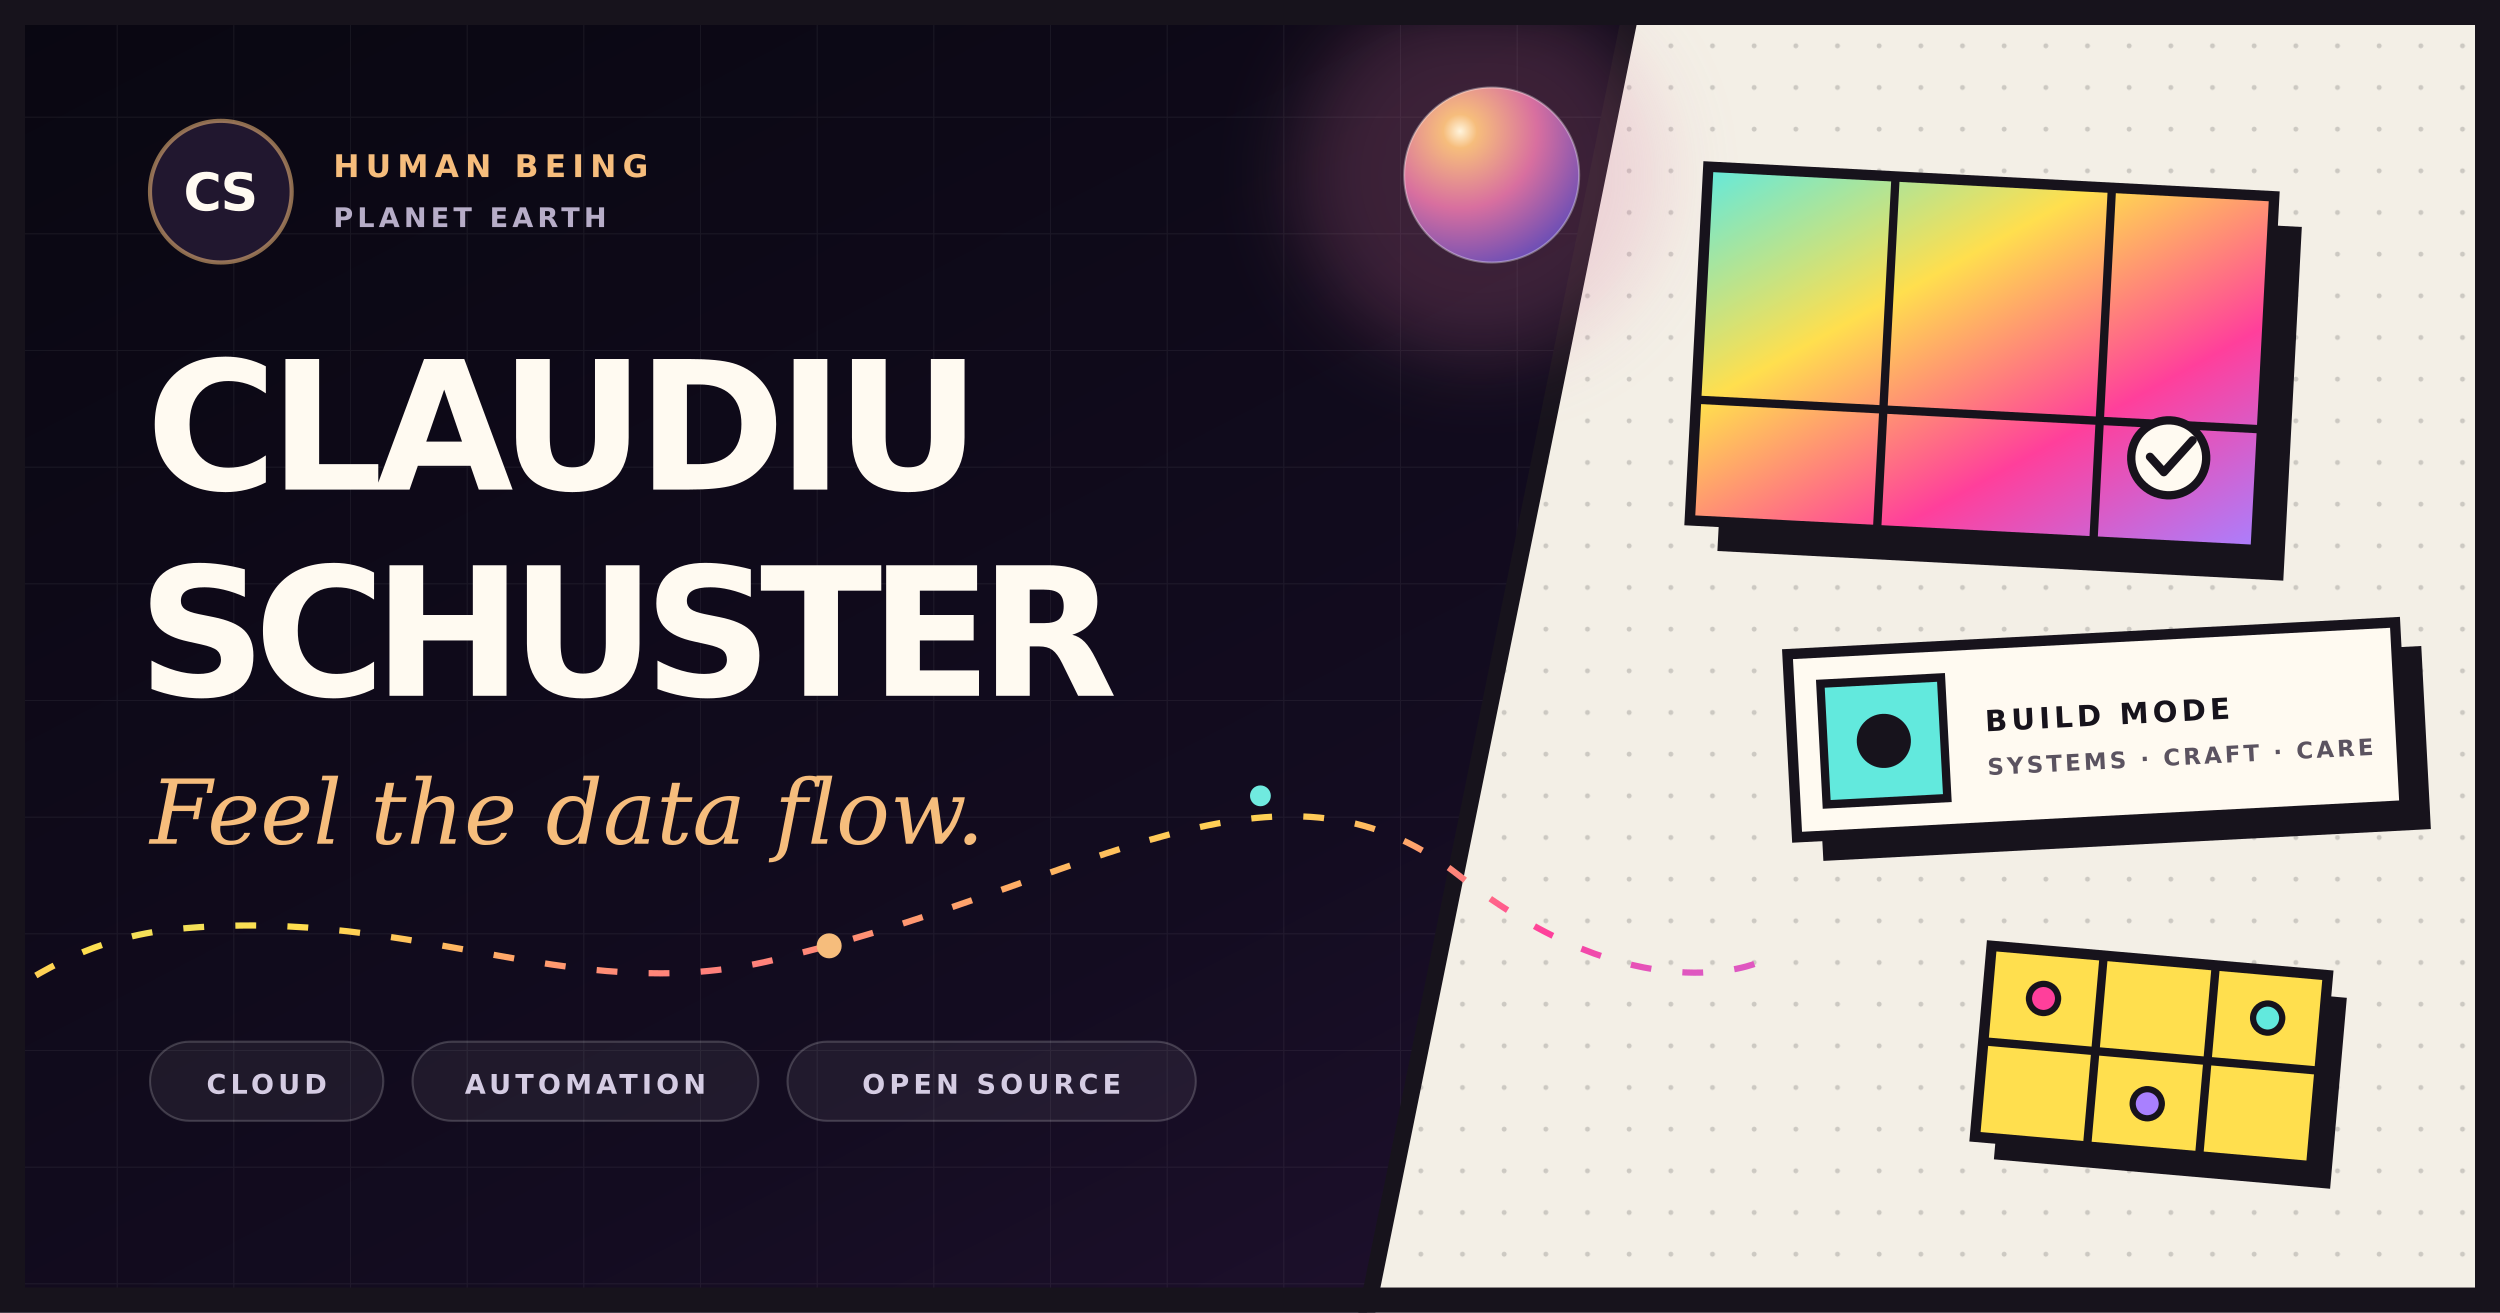
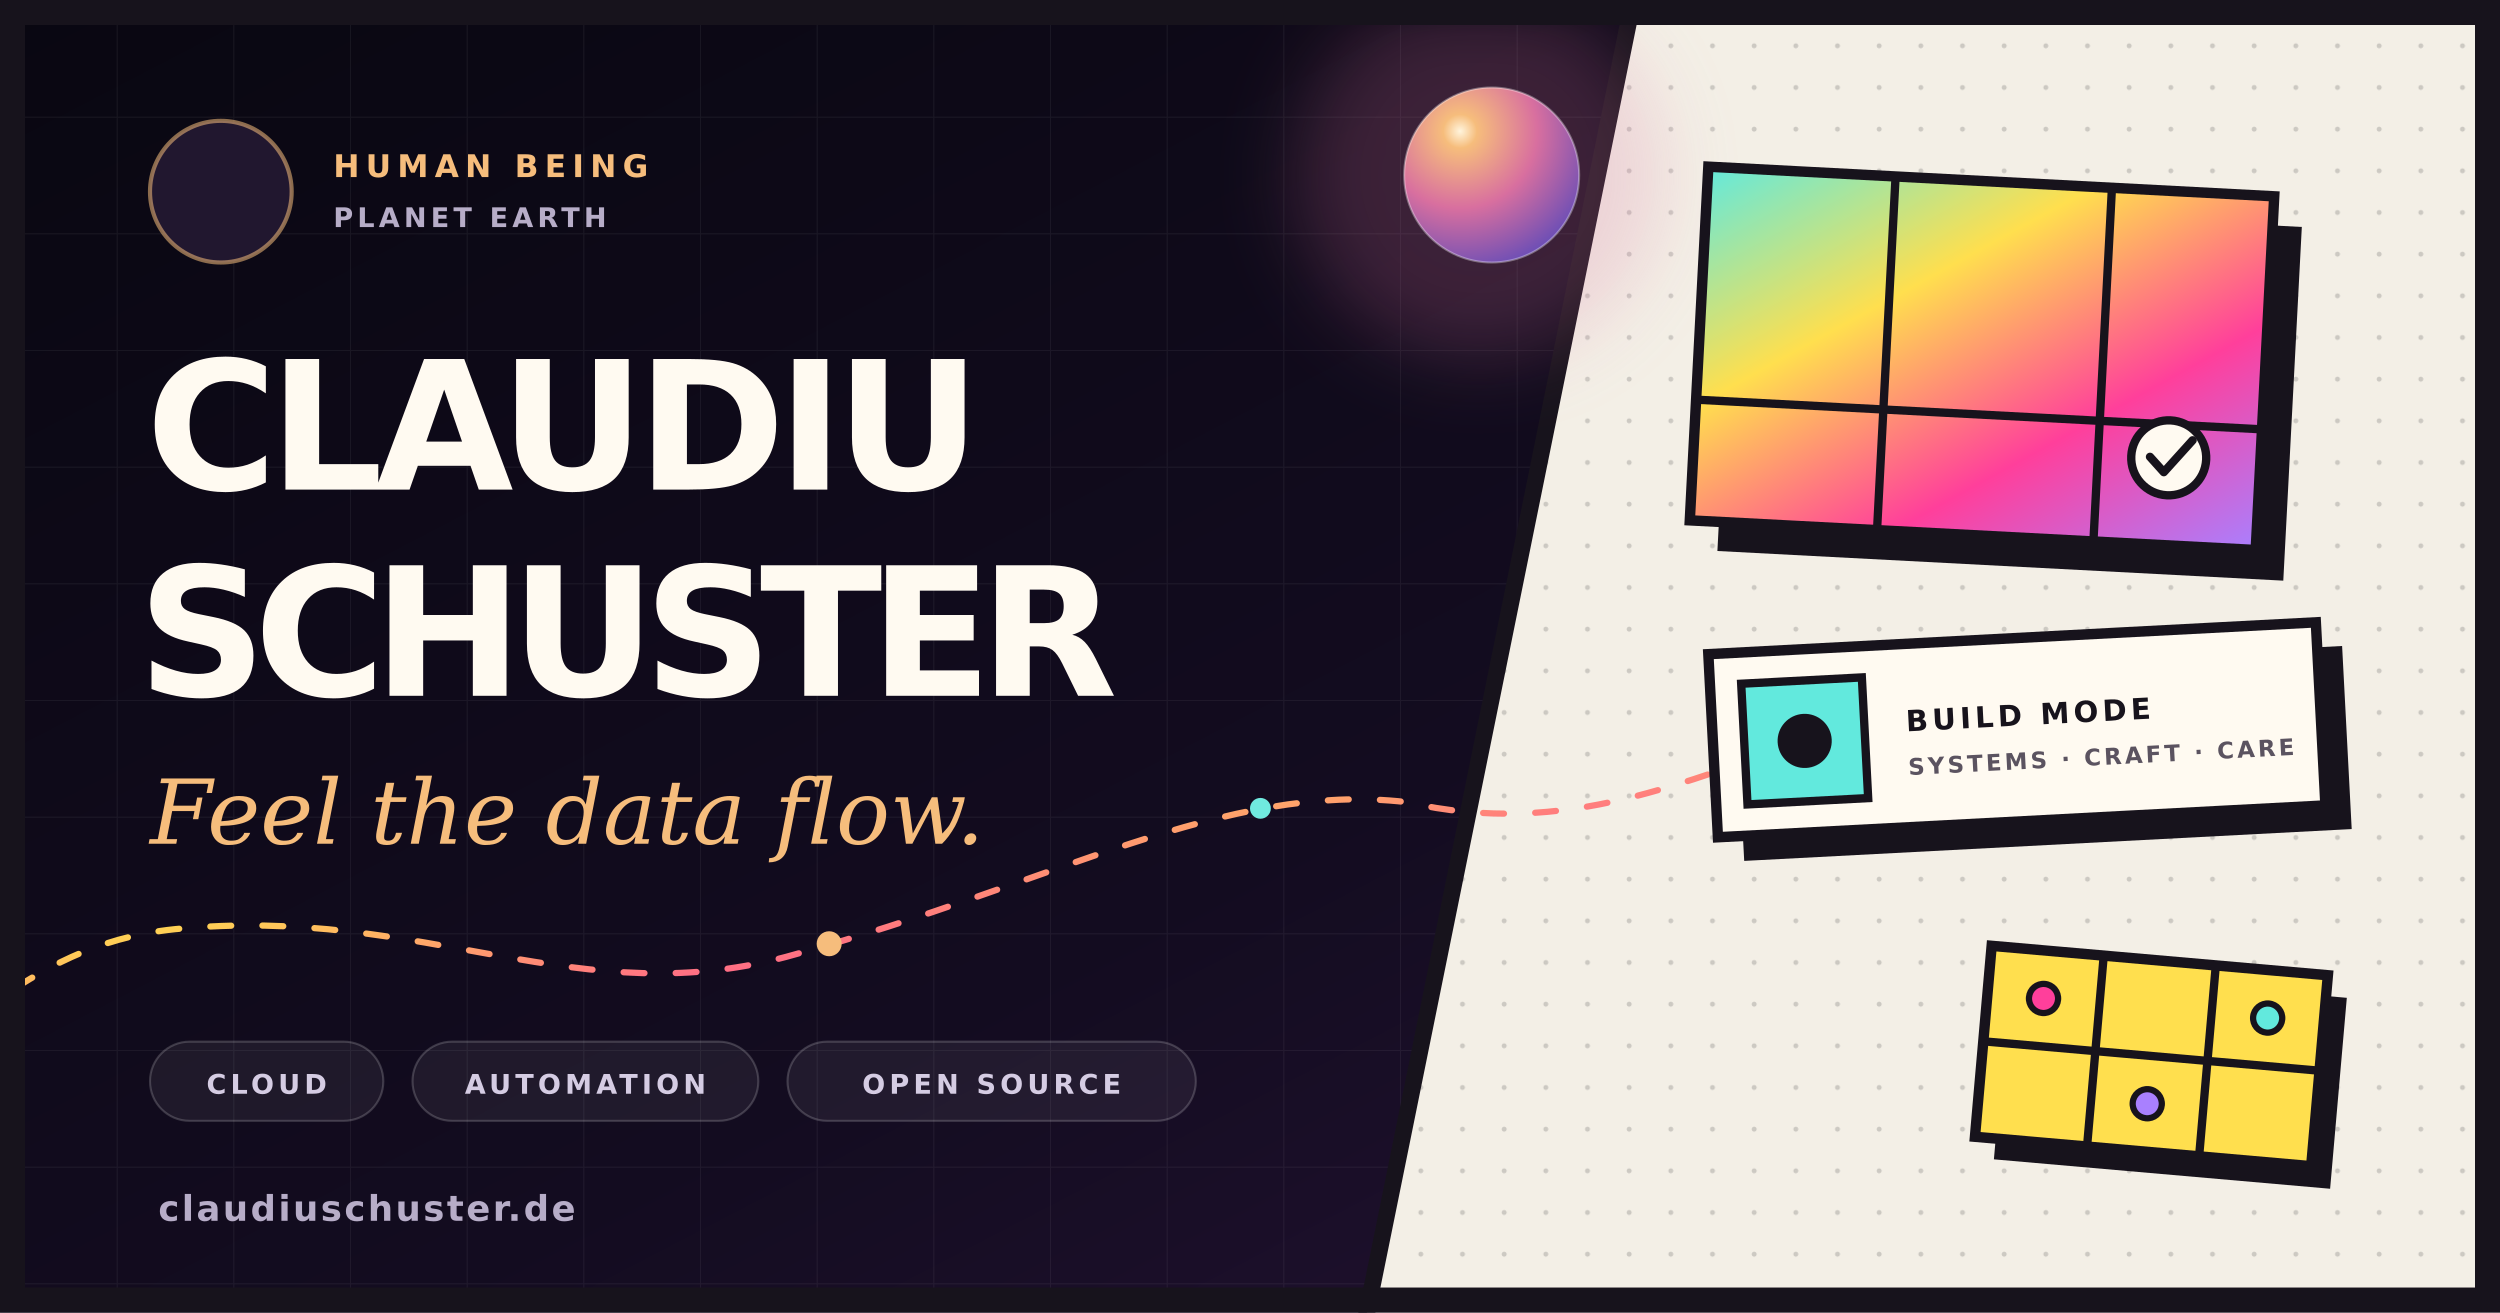
<svg xmlns="http://www.w3.org/2000/svg" width="1200" height="630" viewBox="0 0 1200 630" role="img" aria-labelledby="title desc">
  <defs>
    <linearGradient id="night" x1="0" y1="0" x2="1" y2="1">
      <stop offset="0" stop-color="#090711" />
      <stop offset="0.58" stop-color="#130c20" />
      <stop offset="1" stop-color="#281338" />
    </linearGradient>
    <radialGradient id="orb" cx="32%" cy="25%" r="80%">
      <stop offset="0" stop-color="#fff4dc" />
      <stop offset="0.12" stop-color="#f6bd7c" />
      <stop offset="0.55" stop-color="#d86f9f" />
      <stop offset="1" stop-color="#6f4fb5" />
    </radialGradient>
    <linearGradient id="spectrum" x1="0" y1="0" x2="1" y2="1">
      <stop offset="0" stop-color="#62e9dd" />
      <stop offset="0.34" stop-color="#ffdf4e" />
      <stop offset="0.68" stop-color="#ff3f9b" />
      <stop offset="1" stop-color="#a980ff" />
    </linearGradient>
    <pattern id="dark-grid" width="56" height="56" patternUnits="userSpaceOnUse">
      <path d="M56 0H0V56" fill="none" stroke="#ffffff" stroke-opacity="0.055" />
    </pattern>
    <pattern id="dot-grid" width="20" height="20" patternUnits="userSpaceOnUse">
      <circle cx="2" cy="2" r="1.2" fill="#17131c" fill-opacity="0.17" />
    </pattern>
    <filter id="glow" x="-80%" y="-80%" width="260%" height="260%">
      <feGaussianBlur stdDeviation="18" />
    </filter>
    <clipPath id="card">
      <rect width="1200" height="630" rx="0" />
    </clipPath>
  </defs>
  <g clip-path="url(#card)">
    <rect width="1200" height="630" fill="url(#night)" />
    <rect width="780" height="630" fill="url(#dark-grid)" />
    <path d="M790-30H1230V660H650Z" fill="#f3efe6" />
    <path d="M790-30H1230V660H650Z" fill="url(#dot-grid)" />
+     <path d="M-72 510C-18 510 6 454 84 446C205 434 278 488 382 458C506 424 588 375 675 385C753 403 811 373 867 356" fill="none" stroke="url(#spectrum)" stroke-width="3" stroke-linecap="round" stroke-dasharray="10 15" stroke-dashoffset="12" />
+     <circle cx="398" cy="453" r="6" fill="#f6bd7c" />
+     <circle cx="605" cy="388" r="5" fill="#70eadf" />
    <path d="M790-30 650 660" stroke="#17131c" stroke-width="8" />
    <circle cx="710" cy="84" r="88" fill="#d86f9f" opacity="0.22" filter="url(#glow)" />
    <circle cx="716" cy="84" r="42" fill="url(#orb)" stroke="#ffffff" stroke-opacity="0.34" />
-     <path d="M-72 510C-18 510 6 454 84 446C205 434 278 488 382 458C520 424 614 352 700 420S844 462 844 462" fill="none" stroke="url(#spectrum)" stroke-width="3" stroke-dasharray="10 15" />
-     <circle cx="398" cy="454" r="6" fill="#f6bd7c" />
-     <circle cx="605" cy="382" r="5" fill="#70eadf" />
    <g transform="translate(72 58)">
      <circle cx="34" cy="34" r="34" fill="#21172f" stroke="#f6bd7c" stroke-opacity="0.55" stroke-width="2" />
-       <text x="34" y="43" fill="#fffaf1" font-family="DejaVu Sans, sans-serif" font-size="25" font-weight="800" text-anchor="middle" letter-spacing="-1">CS</text>
      <text x="88" y="27" fill="#f6bd7c" font-family="DejaVu Sans, sans-serif" font-size="15" font-weight="800" letter-spacing="3">HUMAN BEING</text>
      <text x="88" y="51" fill="#b7adc8" font-family="DejaVu Sans, sans-serif" font-size="13" font-weight="600" letter-spacing="2">PLANET EARTH</text>
    </g>
    <text x="70" y="235" fill="#fffaf1" font-family="DejaVu Sans, sans-serif" font-size="86" font-weight="850" letter-spacing="-4">CLAUDIU</text>
    <text x="66" y="334" fill="#fffaf1" font-family="DejaVu Sans, sans-serif" font-size="86" font-weight="900" letter-spacing="-6">SCHUSTER</text>
    <text x="72" y="405" fill="#f6bd7c" font-family="DejaVu Serif, Georgia, serif" font-size="43" font-style="italic">Feel the data flow.</text>
    <g transform="translate(72 500)" font-family="DejaVu Sans, sans-serif" font-size="13" font-weight="800" letter-spacing="2">
      <rect width="112" height="38" rx="19" fill="#ffffff" fill-opacity="0.06" stroke="#ffffff" stroke-opacity="0.18" />
      <text x="56" y="25" fill="#d5cce3" text-anchor="middle">CLOUD</text>
      <rect x="126" width="166" height="38" rx="19" fill="#ffffff" fill-opacity="0.06" stroke="#ffffff" stroke-opacity="0.18" />
      <text x="209" y="25" fill="#d5cce3" text-anchor="middle">AUTOMATION</text>
      <rect x="306" width="196" height="38" rx="19" fill="#ffffff" fill-opacity="0.06" stroke="#ffffff" stroke-opacity="0.18" />
      <text x="404" y="25" fill="#d5cce3" text-anchor="middle">OPEN SOURCE</text>
    </g>
+     <text x="76" y="586" fill="#b7adc8" font-family="DejaVu Sans, sans-serif" font-size="17" font-weight="700" letter-spacing="1.2">claudiuschuster.de</text>
    <g transform="translate(820 80) rotate(3)">
      <rect x="14" y="14" width="272" height="170" fill="#17131c" />
      <rect width="272" height="170" fill="url(#spectrum)" stroke="#17131c" stroke-width="5" />
      <path d="M0 112H272M90 0V170M194 0V170" fill="none" stroke="#17131c" stroke-width="4" />
      <circle cx="228" cy="128" r="18" fill="#fffaf1" stroke="#17131c" stroke-width="4" />
      <path d="m219 128 7 7 13-16" fill="none" stroke="#17131c" stroke-width="4" stroke-linecap="round" stroke-linejoin="round" />
    </g>
-     <g transform="translate(858 314) rotate(-3)">
+     <g transform="translate(820 314) rotate(-3)">
      <rect x="12" y="12" width="292" height="88" fill="#17131c" />
      <rect width="292" height="88" fill="#fffaf1" stroke="#17131c" stroke-width="5" />
      <rect x="15" y="15" width="58" height="58" fill="#62e9dd" stroke="#17131c" stroke-width="4" />
      <circle cx="44" cy="44" r="13" fill="#17131c" />
      <text x="93" y="42" fill="#17131c" font-family="DejaVu Sans, sans-serif" font-size="14" font-weight="900" letter-spacing="2">BUILD MODE</text>
      <text x="93" y="63" fill="#5b5360" font-family="DejaVu Sans, sans-serif" font-size="11" font-weight="700" letter-spacing="1.5">SYSTEMS · CRAFT · CARE</text>
    </g>
    <g transform="translate(956 454) rotate(5)">
      <rect x="10" y="10" width="162" height="92" fill="#17131c" />
      <rect width="162" height="92" fill="#ffdf4e" stroke="#17131c" stroke-width="5" />
      <path d="M0 46H162M54 0V92M108 0V92" stroke="#17131c" stroke-width="4" />
      <circle cx="27" cy="23" r="7" fill="#ff3f9b" stroke="#17131c" stroke-width="3" />
      <circle cx="81" cy="69" r="7" fill="#a980ff" stroke="#17131c" stroke-width="3" />
      <circle cx="135" cy="23" r="7" fill="#62e9dd" stroke="#17131c" stroke-width="3" />
    </g>
    <rect x="6" y="6" width="1188" height="618" fill="none" stroke="#17131c" stroke-width="12" />
  </g>
</svg>
